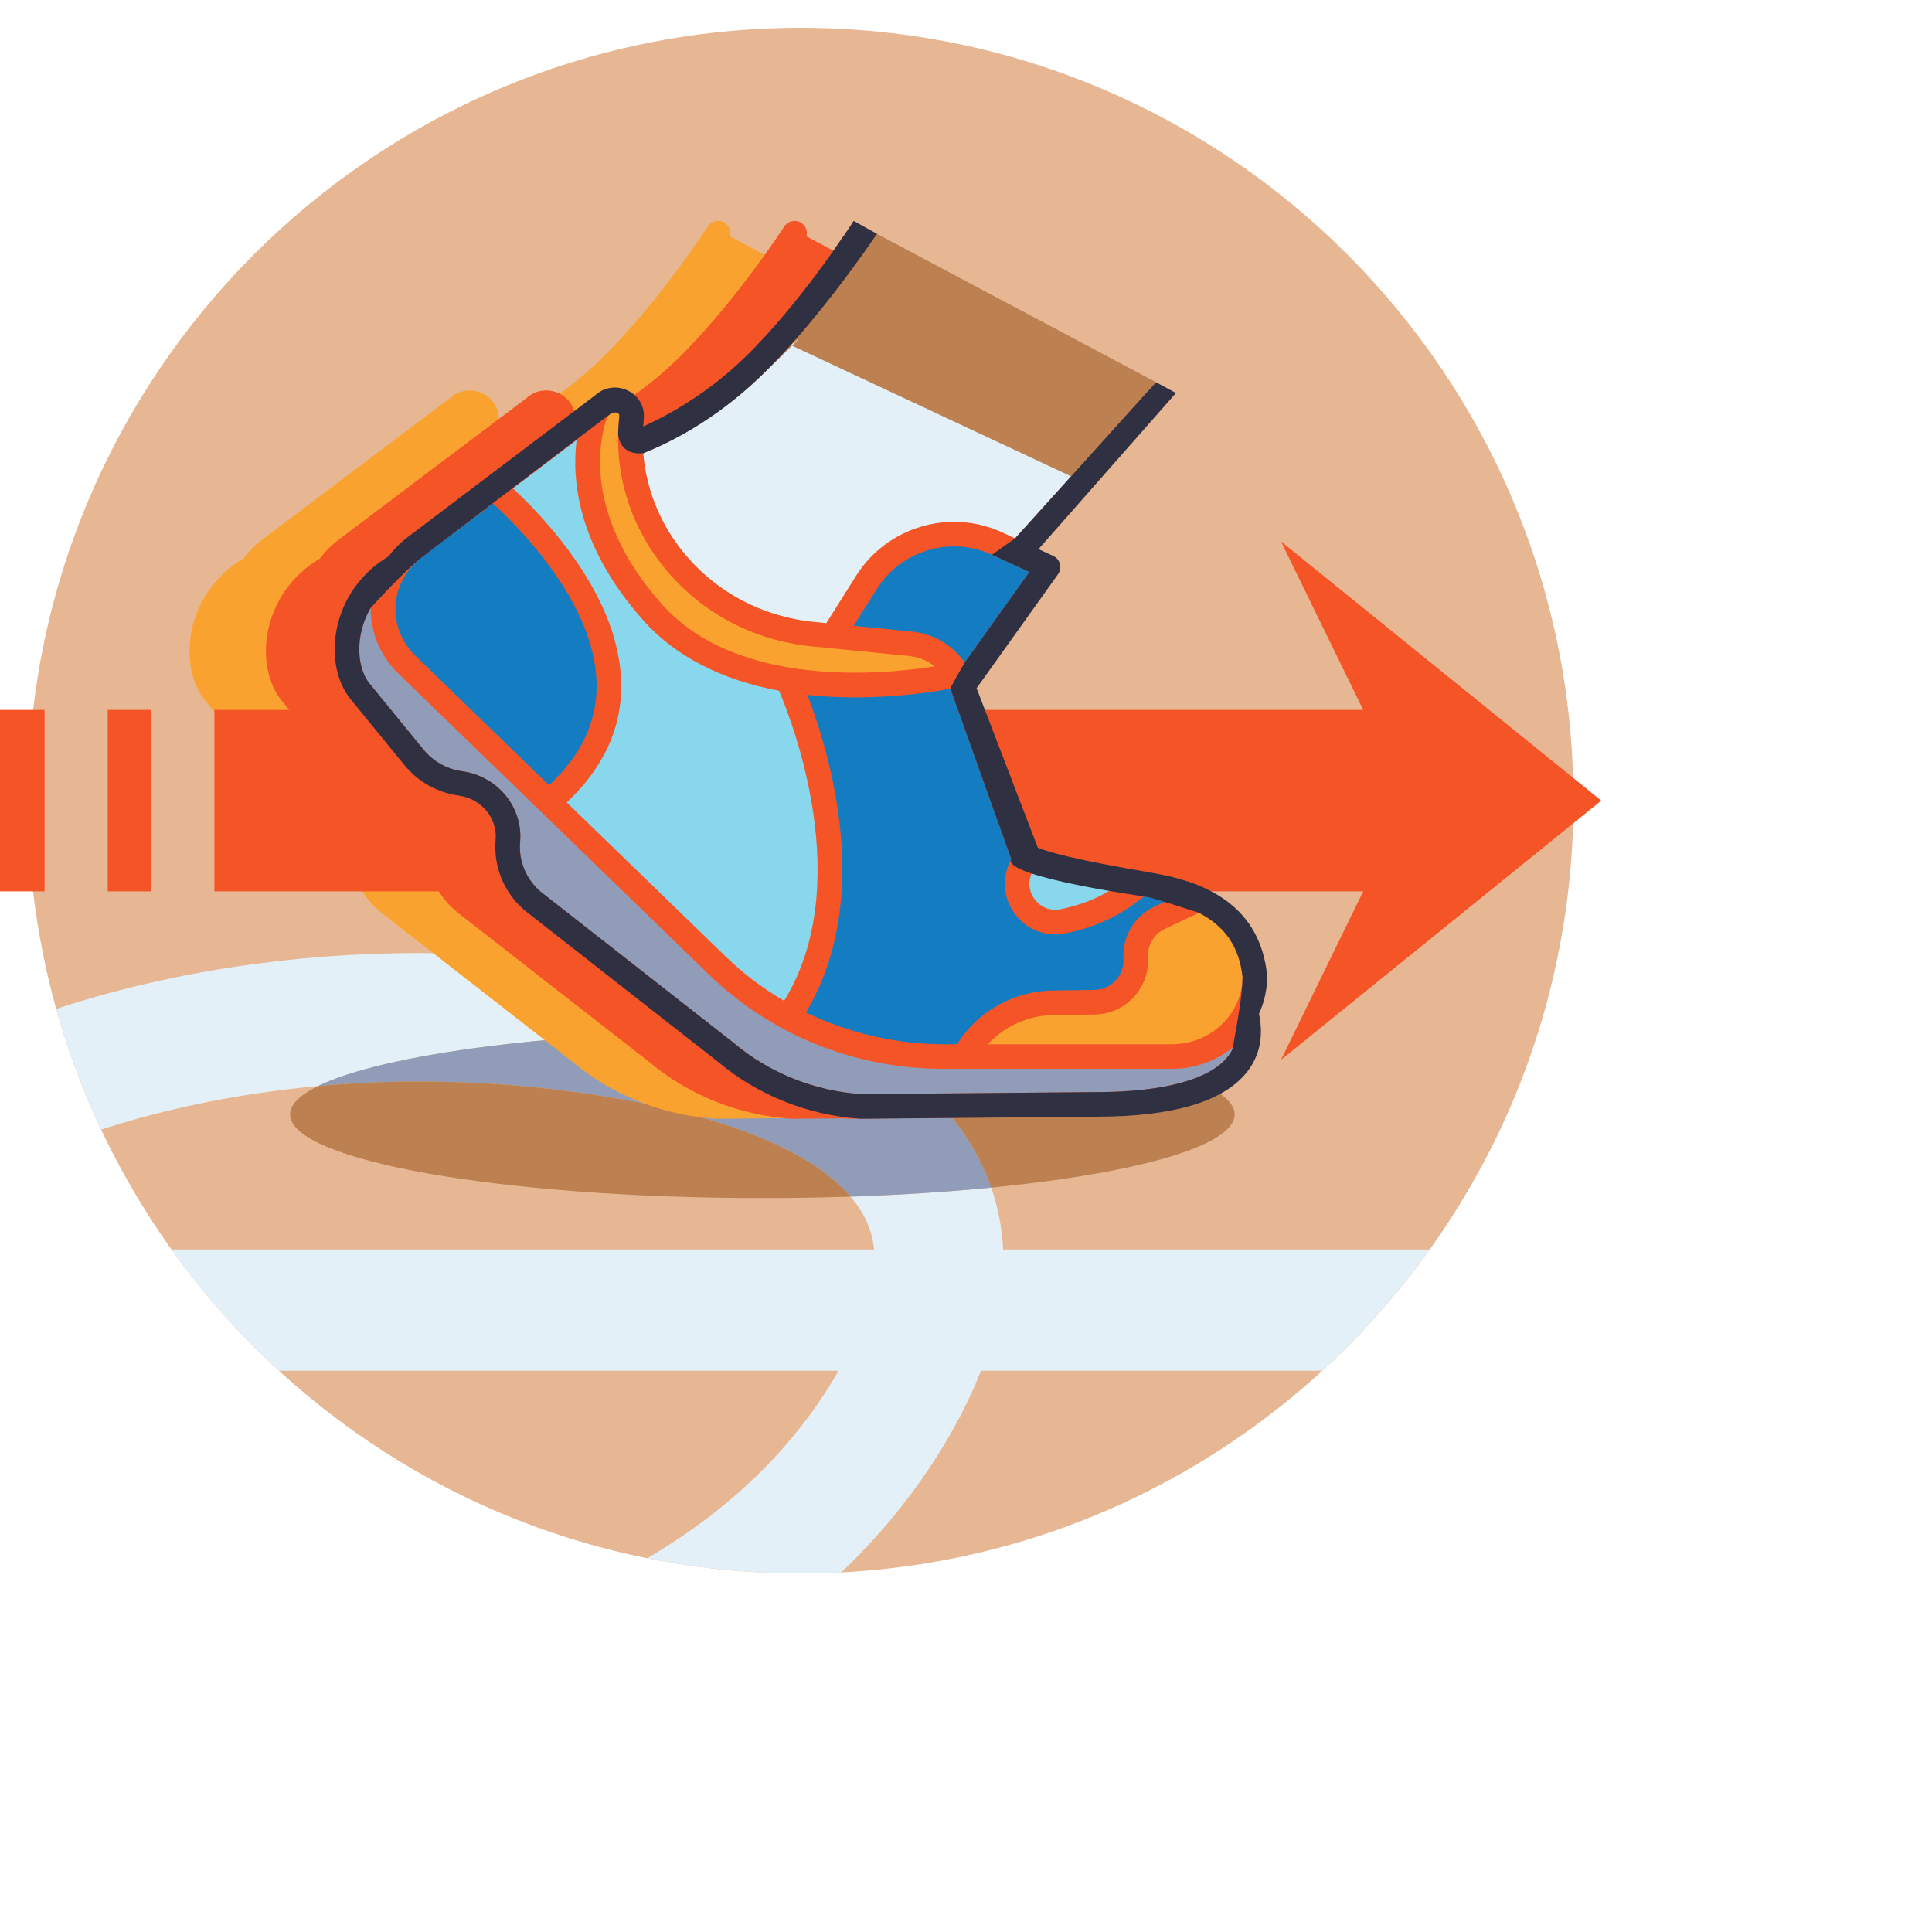
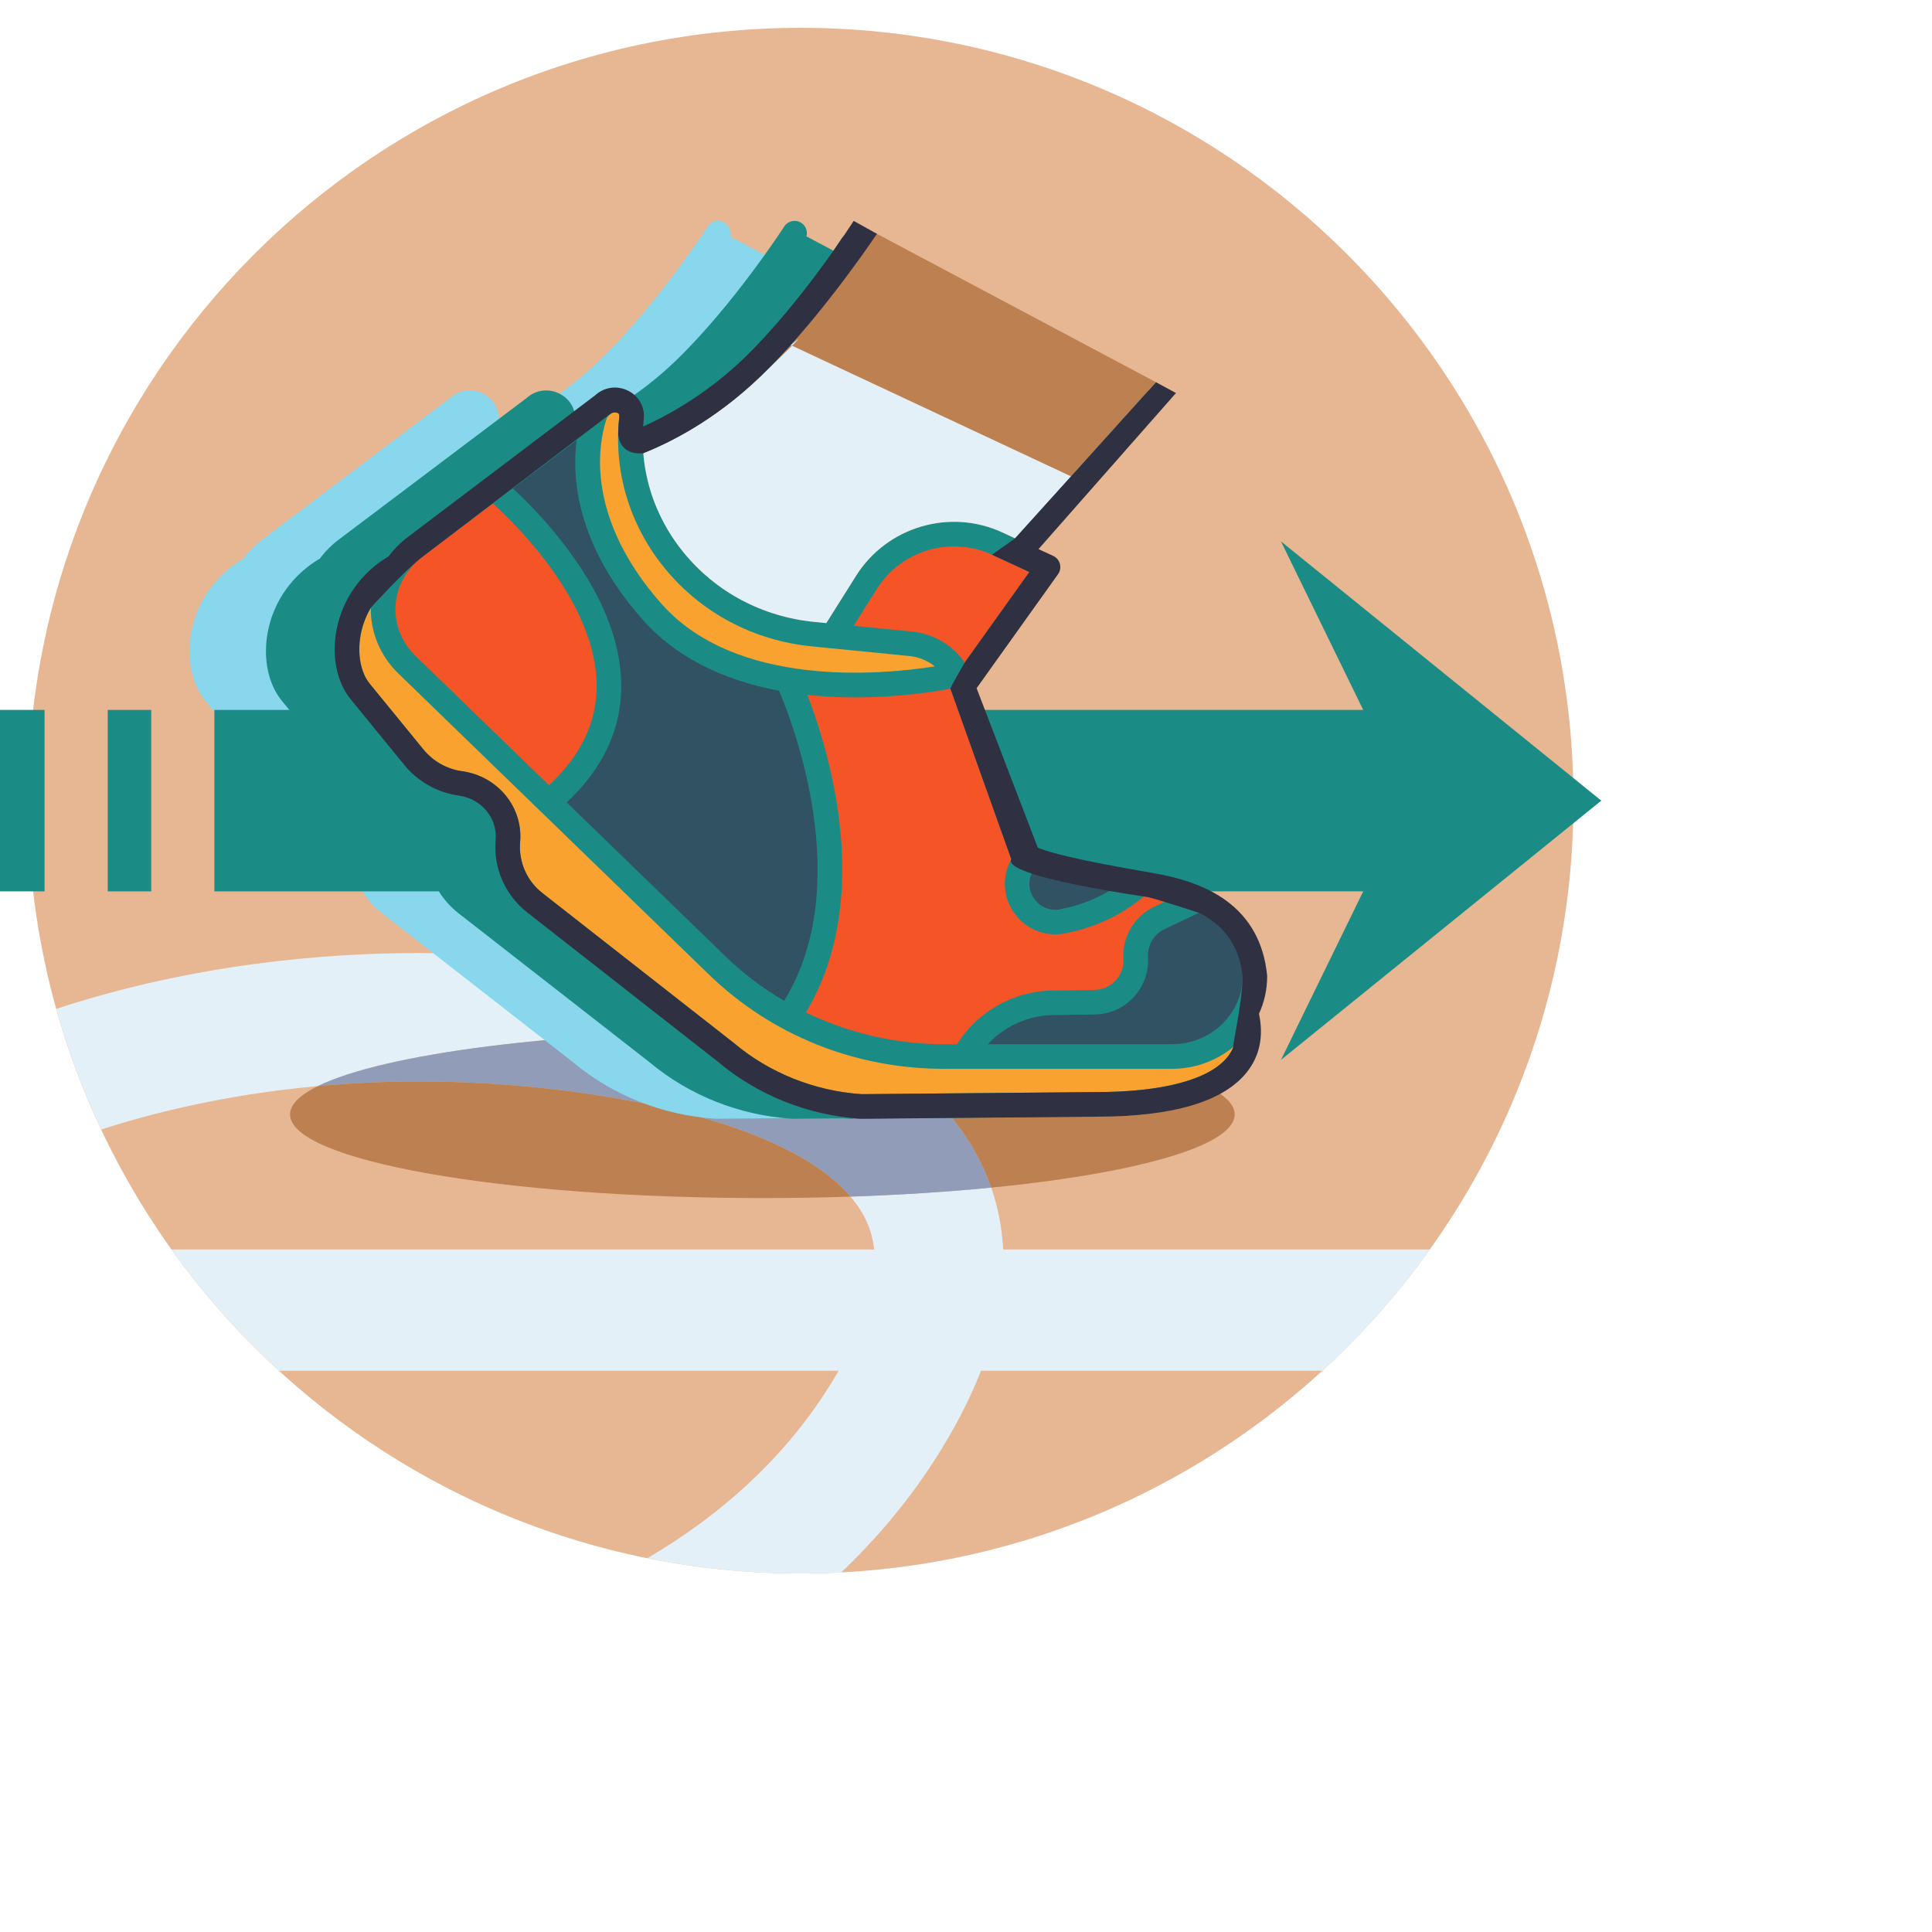
<svg xmlns="http://www.w3.org/2000/svg" width="100%" height="100%" viewBox="-0 -0 965.227 965.227" version="1.1" xml:space="preserve" style="fill-rule:evenodd;clip-rule:evenodd;stroke-linejoin:round;stroke-miterlimit:2;">
  <g transform="matrix(1.85928,0,0,1.85928,-0.00100144,-13.9083)">
    <path d="M422.794,222.618C422.794,107.932 329.825,14.961 215.14,14.961C100.451,14.961 7.482,107.932 7.482,222.618C7.482,337.303 100.451,430.274 215.14,430.274C329.825,430.275 422.794,337.303 422.794,222.618Z" style="fill:rgb(230,183,146);fill-rule:nonzero;" />
    <path d="M266.355,326.596C268.203,331.937 269.261,337.481 269.552,343.215L384.201,343.215C375.73,355.07 366.04,365.994 355.318,375.81L263.604,375.81C260.482,383.796 256.189,392.047 250.641,400.566C243.484,411.555 235.191,421.296 226.052,429.988C222.437,430.176 218.8,430.273 215.139,430.273C201.032,430.273 187.259,428.859 173.942,426.179C193.007,414.98 209.522,400.463 221.719,381.731C223.033,379.713 224.23,377.745 225.351,375.809L74.956,375.809C64.235,365.993 54.546,355.069 46.074,343.214L234.893,343.214C234.592,340.578 233.947,338.103 232.916,335.809C231.861,333.461 230.396,331.195 228.536,329.019C242.014,328.567 254.742,327.738 266.355,326.596Z" style="fill:rgb(227,240,248);" />
    <path d="M85.42,299.318C84.74,299.38 84.055,299.445 83.367,299.513C66.27,301.196 46.964,304.607 27.186,310.992C22.302,300.623 18.247,289.787 15.115,278.566C52.008,266.477 87.327,263.565 112.611,263.565C129.804,263.565 147.098,264.852 164.012,267.391C188.637,271.087 209.052,276.887 225.169,284.743C218.554,284.554 211.768,284.456 204.853,284.456C149.898,284.456 103.053,290.656 85.42,299.318Z" style="fill:rgb(227,240,248);" />
    <g transform="matrix(1.30624,0,0,1,-119.415,0)">
      <path d="M156.813,299.318C170.312,290.656 206.174,284.456 248.246,284.456C253.539,284.456 258.734,284.554 263.799,284.743C265.87,286.062 267.849,287.439 269.735,288.873C279.871,296.584 287.317,305.963 292.024,316.973C292.679,318.505 293.281,320.069 293.83,321.665C294.389,323.289 294.888,324.932 295.329,326.596C286.439,327.738 276.695,328.567 266.376,329.019C265.73,328.031 265.022,327.062 264.252,326.112C255.146,314.871 237.48,306.309 213.058,301.521C201.404,299.236 189.484,298.078 177.629,298.078C171.479,298.078 164.45,298.406 156.813,299.318Z" style="fill:rgb(145,156,184);" />
    </g>
    <g transform="matrix(1.30624,0,0,1,-119.415,0)">
      <path d="M266.376,329.019C260.502,329.276 254.441,329.41 248.246,329.41C194.622,329.41 151.086,319.338 151.086,306.933C151.086,304.333 152.998,301.836 156.514,299.513C156.612,299.448 156.712,299.383 156.813,299.318C164.45,298.406 171.479,298.078 177.629,298.078C189.484,298.078 201.404,299.236 213.058,301.521C237.48,306.309 255.146,314.871 264.252,326.112C265.022,327.062 265.73,328.031 266.376,329.019Z" style="fill:rgb(188,128,81);" />
    </g>
    <g transform="matrix(1.30624,0,0,1,-119.415,0)">
      <path d="M263.799,284.743C279.452,285.327 293.859,286.777 306.07,288.873C329.931,292.97 345.406,299.537 345.406,306.933C345.406,310.54 341.725,313.95 335.185,316.973C327.017,320.747 314.391,323.917 298.908,326.112C297.731,326.279 296.538,326.44 295.329,326.596C294.888,324.932 294.389,323.289 293.83,321.665C293.281,320.069 292.679,318.505 292.024,316.973C287.317,305.963 279.871,296.584 269.735,288.873C267.849,287.439 265.87,286.062 263.799,284.743Z" style="fill:rgb(188,128,81);" />
    </g>
    <g transform="matrix(0.550766,0,0,0.548589,50.9146,62.6798)">
-       <path d="M400.716,88.024C402.954,85.712 406.638,85.575 409.044,87.746C411.504,89.967 411.698,93.761 409.478,96.221L343.381,169.449L350.538,172.752C352.161,173.501 353.366,174.936 353.824,176.663C354.282,178.39 353.946,180.233 352.907,181.687L313.176,237.31L343.043,315.124C348.926,317.473 361.357,321.001 398.447,327.324C414.273,330.022 425.837,334.324 434.839,340.864C446.582,349.394 453.332,361.656 454.902,377.309C454.922,377.509 454.932,377.708 454.932,377.908C454.932,384.397 453.502,390.564 450.95,396.145C453.268,407.05 451.339,416.56 445.189,424.426C433.818,438.968 409.083,446.341 371.67,446.341L256.98,447.361L256.927,447.361C256.799,447.361 256.672,447.357 256.544,447.348C231.044,445.719 206.388,435.883 187.107,419.65L93.94,346.693C83.104,338.208 77.341,324.955 78.523,311.241C79.434,300.676 71.556,291.214 60.588,289.699C50.121,288.253 40.675,282.951 33.99,274.768L7.812,242.725C1.022,234.415 -1.553,221.721 0.923,208.772C3.79,193.779 13.024,180.812 26.326,172.962C28.915,169.483 32.028,166.318 35.62,163.6L127.142,94.359C131.502,90.372 137.714,89.49 143.084,92.123C148.409,94.736 151.437,100.178 150.797,105.989C150.663,107.205 150.57,108.421 150.487,109.635C161.168,104.85 180.89,94.458 199.742,76.256C227.88,49.088 252.612,10.718 252.859,10.334C254.647,7.543 258.358,6.732 261.148,8.521C263.417,9.976 264.377,12.7 263.695,15.168L400.716,88.024Z" style="fill:rgb(249,162,47);" />
+       <path d="M400.716,88.024C402.954,85.712 406.638,85.575 409.044,87.746C411.504,89.967 411.698,93.761 409.478,96.221L343.381,169.449L350.538,172.752C352.161,173.501 353.366,174.936 353.824,176.663C354.282,178.39 353.946,180.233 352.907,181.687L313.176,237.31L343.043,315.124C348.926,317.473 361.357,321.001 398.447,327.324C414.273,330.022 425.837,334.324 434.839,340.864C446.582,349.394 453.332,361.656 454.902,377.309C454.922,377.509 454.932,377.708 454.932,377.908C454.932,384.397 453.502,390.564 450.95,396.145C453.268,407.05 451.339,416.56 445.189,424.426C433.818,438.968 409.083,446.341 371.67,446.341L256.98,447.361L256.927,447.361C256.799,447.361 256.672,447.357 256.544,447.348C231.044,445.719 206.388,435.883 187.107,419.65L93.94,346.693C83.104,338.208 77.341,324.955 78.523,311.241C79.434,300.676 71.556,291.214 60.588,289.699C50.121,288.253 40.675,282.951 33.99,274.768L7.812,242.725C1.022,234.415 -1.553,221.721 0.923,208.772C3.79,193.779 13.024,180.812 26.326,172.962C28.915,169.483 32.028,166.318 35.62,163.6L127.142,94.359C131.502,90.372 137.714,89.49 143.084,92.123C148.409,94.736 151.437,100.178 150.797,105.989C150.663,107.205 150.57,108.421 150.487,109.635C161.168,104.85 180.89,94.458 199.742,76.256C227.88,49.088 252.612,10.718 252.859,10.334C254.647,7.543 258.358,6.732 261.148,8.521C263.417,9.976 264.377,12.7 263.695,15.168L400.716,88.024Z" style="fill:rgb(137,215,237);" />
    </g>
    <g transform="matrix(0.412566,-1.38778e-17,4.06314e-16,1.27057,295.961,337.198)">
-       <path d="M-113,-70.993L-113,-109.367L170.495,-109.367L116.955,-145L325.558,-90.18L116.955,-35.361L170.495,-70.993L-113,-70.993Z" style="fill:rgb(245,84,38);" />
+       <path d="M-113,-70.993L-113,-109.367L170.495,-109.367L116.955,-145L325.558,-90.18L116.955,-35.361L170.495,-70.993L-113,-70.993Z" style="fill:rgb(27,140,133);" />
    </g>
    <g transform="matrix(0.537844,0,0,0.537844,0,0)">
-       <rect x="53.814" y="368.581" width="21.737" height="90.652" style="fill:rgb(245,84,38);" />
+       <rect x="53.814" y="368.581" width="21.737" height="90.652" style="fill:rgb(27,140,133);" />
    </g>
    <g transform="matrix(0.537844,0,0,0.537844,0,0)">
-       <rect x="107.101" y="368.581" width="225.25" height="90.652" style="fill:rgb(245,84,38);" />
+       <rect x="107.101" y="368.581" width="225.25" height="90.652" style="fill:rgb(27,140,133);" />
    </g>
    <g transform="matrix(0.537844,0,0,0.537844,0,0)">
-       <rect x="-0" y="368.581" width="22.264" height="90.652" style="fill:rgb(245,84,38);" />
+       <rect x="-0" y="368.581" width="22.264" height="90.652" style="fill:rgb(27,140,133);" />
    </g>
    <g transform="matrix(0.550766,0,0,0.548589,71.4624,62.6798)">
-       <path d="M400.716,88.024C402.954,85.712 406.638,85.575 409.044,87.746C411.504,89.967 411.698,93.761 409.478,96.221L343.381,169.449L350.538,172.752C352.161,173.501 353.366,174.936 353.824,176.663C354.282,178.39 353.946,180.233 352.907,181.687L313.176,237.31L343.043,315.124C348.926,317.473 361.357,321.001 398.447,327.324C414.273,330.022 425.837,334.324 434.839,340.864C446.582,349.394 453.332,361.656 454.902,377.309C454.922,377.509 454.932,377.708 454.932,377.908C454.932,384.397 453.502,390.564 450.95,396.145C453.268,407.05 451.339,416.56 445.189,424.426C433.818,438.968 409.083,446.341 371.67,446.341L256.98,447.361L256.927,447.361C256.799,447.361 256.672,447.357 256.544,447.348C231.044,445.719 206.388,435.883 187.107,419.65L93.94,346.693C83.104,338.208 77.341,324.955 78.523,311.241C79.434,300.676 71.556,291.214 60.588,289.699C50.121,288.253 40.675,282.951 33.99,274.768L7.812,242.725C1.022,234.415 -1.553,221.721 0.923,208.772C3.79,193.779 13.024,180.812 26.326,172.962C28.915,169.483 32.028,166.318 35.62,163.6L127.142,94.359C131.502,90.372 137.714,89.49 143.084,92.123C148.409,94.736 151.437,100.178 150.797,105.989C150.663,107.205 150.57,108.421 150.487,109.635C161.168,104.85 180.89,94.458 199.742,76.256C227.88,49.088 252.612,10.718 252.859,10.334C254.647,7.543 258.358,6.732 261.148,8.521C263.417,9.976 264.377,12.7 263.695,15.168L400.716,88.024Z" style="fill:rgb(245,84,38);" />
+       <path d="M400.716,88.024C402.954,85.712 406.638,85.575 409.044,87.746C411.504,89.967 411.698,93.761 409.478,96.221L343.381,169.449L350.538,172.752C352.161,173.501 353.366,174.936 353.824,176.663C354.282,178.39 353.946,180.233 352.907,181.687L313.176,237.31L343.043,315.124C348.926,317.473 361.357,321.001 398.447,327.324C414.273,330.022 425.837,334.324 434.839,340.864C446.582,349.394 453.332,361.656 454.902,377.309C454.922,377.509 454.932,377.708 454.932,377.908C454.932,384.397 453.502,390.564 450.95,396.145C453.268,407.05 451.339,416.56 445.189,424.426C433.818,438.968 409.083,446.341 371.67,446.341L256.98,447.361L256.927,447.361C256.799,447.361 256.672,447.357 256.544,447.348C231.044,445.719 206.388,435.883 187.107,419.65L93.94,346.693C83.104,338.208 77.341,324.955 78.523,311.241C79.434,300.676 71.556,291.214 60.588,289.699C50.121,288.253 40.675,282.951 33.99,274.768L7.812,242.725C1.022,234.415 -1.553,221.721 0.923,208.772C3.79,193.779 13.024,180.812 26.326,172.962C28.915,169.483 32.028,166.318 35.62,163.6L127.142,94.359C131.502,90.372 137.714,89.49 143.084,92.123C148.409,94.736 151.437,100.178 150.797,105.989C150.663,107.205 150.57,108.421 150.487,109.635C161.168,104.85 180.89,94.458 199.742,76.256C227.88,49.088 252.612,10.718 252.859,10.334C254.647,7.543 258.358,6.732 261.148,8.521C263.417,9.976 264.377,12.7 263.695,15.168L400.716,88.024Z" style="fill:rgb(27,140,133);" />
    </g>
    <g transform="matrix(0.53867,0,0,0.541252,89.9304,65.9624)">
-       <path d="M400.716,88.024C402.954,85.712 406.638,85.575 409.044,87.746C411.504,89.967 411.698,93.761 409.478,96.221L343.381,169.449L350.538,172.752C352.161,173.501 353.366,174.936 353.824,176.663C354.282,178.39 353.946,180.233 352.907,181.687L313.176,237.31L343.043,315.124C348.926,317.473 361.357,321.001 398.447,327.324C414.273,330.022 425.837,334.324 434.839,340.864C446.582,349.394 453.332,361.656 454.902,377.309C454.922,377.509 454.932,377.708 454.932,377.908C454.932,384.397 453.502,390.564 450.95,396.145C453.268,407.05 451.339,416.56 445.189,424.426C433.818,438.968 409.083,446.341 371.67,446.341L256.98,447.361L256.927,447.361C256.799,447.361 256.672,447.357 256.544,447.348C231.044,445.719 206.388,435.883 187.107,419.65L93.94,346.693C83.104,338.208 77.341,324.955 78.523,311.241C79.434,300.676 71.556,291.214 60.588,289.699C50.121,288.253 40.675,282.951 33.99,274.768L7.812,242.725C1.022,234.415 -1.553,221.721 0.923,208.772C3.79,193.779 13.024,180.812 26.326,172.962C28.915,169.483 32.028,166.318 35.62,163.6L127.142,94.359C131.502,90.372 137.714,89.49 143.084,92.123C148.409,94.736 151.437,100.178 150.797,105.989C150.663,107.205 150.57,108.421 150.487,109.635C161.168,104.85 180.89,94.458 199.742,76.256C227.88,49.088 252.612,10.718 252.859,10.334C254.647,7.543 258.358,6.732 261.148,8.521C263.417,9.976 264.377,12.7 263.695,15.168L400.716,88.024Z" style="fill:rgb(245,84,38);" />
+       <path d="M400.716,88.024C402.954,85.712 406.638,85.575 409.044,87.746C411.504,89.967 411.698,93.761 409.478,96.221L343.381,169.449L350.538,172.752C352.161,173.501 353.366,174.936 353.824,176.663C354.282,178.39 353.946,180.233 352.907,181.687L313.176,237.31L343.043,315.124C348.926,317.473 361.357,321.001 398.447,327.324C414.273,330.022 425.837,334.324 434.839,340.864C446.582,349.394 453.332,361.656 454.902,377.309C454.922,377.509 454.932,377.708 454.932,377.908C454.932,384.397 453.502,390.564 450.95,396.145C453.268,407.05 451.339,416.56 445.189,424.426C433.818,438.968 409.083,446.341 371.67,446.341L256.98,447.361L256.927,447.361C256.799,447.361 256.672,447.357 256.544,447.348C231.044,445.719 206.388,435.883 187.107,419.65L93.94,346.693C83.104,338.208 77.341,324.955 78.523,311.241C79.434,300.676 71.556,291.214 60.588,289.699C50.121,288.253 40.675,282.951 33.99,274.768L7.812,242.725C1.022,234.415 -1.553,221.721 0.923,208.772C3.79,193.779 13.024,180.812 26.326,172.962C28.915,169.483 32.028,166.318 35.62,163.6L127.142,94.359C131.502,90.372 137.714,89.49 143.084,92.123C148.409,94.736 151.437,100.178 150.797,105.989C150.663,107.205 150.57,108.421 150.487,109.635C161.168,104.85 180.89,94.458 199.742,76.256C227.88,49.088 252.612,10.718 252.859,10.334C254.647,7.543 258.358,6.732 261.148,8.521C263.417,9.976 264.377,12.7 263.695,15.168L400.716,88.024Z" style="fill:rgb(27,140,133);" />
    </g>
    <g transform="matrix(0.537844,0,0,0.537844,0,0)">
      <path d="M577.549,204.867C577.498,204.92 577.449,204.973 577.399,205.027L507.15,282.855L500.732,279.893C474.491,267.782 443.096,277.096 427.706,301.556L412.824,325.208L406.896,324.621C380.794,322.04 357.516,309.638 341.352,289.702C329.678,275.304 322.846,258.211 321.391,240.338C331.348,236.357 356.221,224.888 380.281,201.656C410.151,172.815 435.423,133.597 436.484,131.942C436.826,131.409 437.076,130.842 437.236,130.261L577.549,204.867Z" style="fill:rgb(188,128,81);" />
      <path d="M535.044,251.867C534.993,251.92 577.449,204.973 577.399,205.027L507.15,282.855L500.732,279.893C474.491,267.782 443.096,277.096 427.706,301.556L412.824,325.208L406.896,324.621C380.794,322.04 357.516,309.638 341.352,289.702C329.678,275.304 322.846,258.211 321.391,240.338C331.348,236.357 356.221,224.888 380.281,201.656C410.151,172.815 394.861,186.874 395.021,186.294L535.044,251.867Z" style="fill:rgb(227,240,248);" />
-       <path d="M547.749,559.505L430.476,560.548C407.011,559.001 384.35,549.931 366.644,534.995C366.587,534.947 366.53,534.9 366.471,534.854L270.98,460.077C263.164,453.955 259.007,444.397 259.859,434.502C261.355,417.161 248.648,401.662 230.931,399.216C223.296,398.16 216.407,394.293 211.53,388.324L184.724,355.511C180.114,349.868 178.389,340.41 180.222,330.823C181.128,326.083 182.85,321.597 185.256,317.517C185.242,318.303 185.242,319.09 185.273,319.879C185.73,331.429 190.631,342.285 199.069,350.436L354.142,500.748C385.51,531.153 427.241,547.898 471.646,547.898L585.486,547.898C597.195,547.898 607.921,543.765 616.219,536.932C615.529,538.647 614.599,540.263 613.411,541.782C604.473,553.211 581.174,559.505 547.749,559.505Z" style="fill:rgb(145,156,184);" />
-       <path d="M620.778,502.017C620.609,520.568 604.841,535.609 585.484,535.609L493.528,535.609C501.828,526.621 513.555,521.224 526.091,521.047L546.922,520.754C554.365,520.648 561.258,517.59 566.33,512.144C571.404,506.697 573.963,499.604 573.539,492.172C573.195,486.142 576.499,480.577 581.959,477.993L598.976,469.944C612.278,476.808 619.212,487.213 620.778,502.017Z" style="fill:rgb(249,162,47);" />
-       <path d="M515.787,449.545C521.925,451.787 532.283,454.573 554.634,458.738C547.219,463.225 538.901,466.388 529.762,468.164C524.685,469.147 519.842,467.24 516.809,463.054C513.86,458.988 513.495,453.969 515.787,449.545Z" style="fill:rgb(137,215,237);" />
-       <path d="M211.095,292.059L246.251,265.461C258.525,276.591 297.888,315.47 298.08,356.399C298.166,374.774 290.152,391.511 274.281,406.228L207.61,341.605C201.453,335.655 197.879,327.767 197.548,319.394C197.14,309.005 202.203,298.787 211.095,292.059Z" style="fill:rgb(20,124,193);" />
-       <path d="M438.107,308.099C450.221,288.848 474.93,281.516 495.584,291.051L514.278,299.678L481.958,344.927C476.046,336.257 466.465,330.513 455.464,329.426L426.492,326.56L438.107,308.099Z" style="fill:rgb(20,124,193);" />
+       <path d="M547.749,559.505L430.476,560.548C407.011,559.001 384.35,549.931 366.644,534.995C366.587,534.947 366.53,534.9 366.471,534.854L270.98,460.077C263.164,453.955 259.007,444.397 259.859,434.502C261.355,417.161 248.648,401.662 230.931,399.216C223.296,398.16 216.407,394.293 211.53,388.324L184.724,355.511C180.114,349.868 178.389,340.41 180.222,330.823C181.128,326.083 182.85,321.597 185.256,317.517C185.242,318.303 185.242,319.09 185.273,319.879C185.73,331.429 190.631,342.285 199.069,350.436L354.142,500.748C385.51,531.153 427.241,547.898 471.646,547.898L585.486,547.898C597.195,547.898 607.921,543.765 616.219,536.932C615.529,538.647 614.599,540.263 613.411,541.782C604.473,553.211 581.174,559.505 547.749,559.505Z" style="fill:rgb(249,162,47);" />
+       <path d="M620.778,502.017C620.609,520.568 604.841,535.609 585.484,535.609L493.528,535.609C501.828,526.621 513.555,521.224 526.091,521.047L546.922,520.754C554.365,520.648 561.258,517.59 566.33,512.144C571.404,506.697 573.963,499.604 573.539,492.172C573.195,486.142 576.499,480.577 581.959,477.993L598.976,469.944C612.278,476.808 619.212,487.213 620.778,502.017Z" style="fill:rgb(49,82,99);" />
+       <path d="M515.787,449.545C521.925,451.787 532.283,454.573 554.634,458.738C547.219,463.225 538.901,466.388 529.762,468.164C524.685,469.147 519.842,467.24 516.809,463.054C513.86,458.988 513.495,453.969 515.787,449.545Z" style="fill:rgb(49,82,99);" />
+       <path d="M211.095,292.059L246.251,265.461C258.525,276.591 297.888,315.47 298.08,356.399C298.166,374.774 290.152,391.511 274.281,406.228L207.61,341.605C201.453,335.655 197.879,327.767 197.548,319.394C197.14,309.005 202.203,298.787 211.095,292.059Z" style="fill:rgb(245,84,38);" />
+       <path d="M438.107,308.099C450.221,288.848 474.93,281.516 495.584,291.051L514.278,299.678L481.958,344.927C476.046,336.257 466.465,330.513 455.464,329.426L426.492,326.56L438.107,308.099Z" style="fill:rgb(245,84,38);" />
      <path d="M308.314,220.097C309.187,220.35 309.5,221.111 309.411,221.92C306.417,249.115 314.37,275.935 331.807,297.442C350.054,319.947 376.292,333.943 405.687,336.849L454.256,341.653C459.021,342.124 463.451,343.985 467.042,346.825C440.525,351.015 368.036,357.83 330.548,315.656C311.613,294.354 301.006,271.228 299.874,248.777C299.256,236.539 301.605,227.508 302.974,223.402C303.387,222.158 304.205,221.066 305.358,220.441C306.151,220.011 307.155,219.761 308.314,220.097Z" style="fill:rgb(249,162,47);" />
-       <path d="M389.224,359.005C396.057,375.066 427.37,456.048 391.751,513.929C381.226,507.774 371.441,500.405 362.692,491.924L283.125,414.8C301.318,397.762 310.482,378.113 310.368,356.303C310.249,333.426 300.066,309.005 280.1,283.714C270.957,272.134 261.894,263.147 256.23,257.911L288.087,233.809C285.596,253.329 288.314,286.641 321.362,323.819C337.236,341.676 360.373,353.602 389.224,359.005Z" style="fill:rgb(137,215,237);" />
-       <path d="M582.73,464.035L576.704,466.886C566.696,471.62 560.638,481.82 561.27,492.872C561.501,496.928 560.105,500.798 557.337,503.771C554.571,506.743 550.81,508.41 546.749,508.469L525.919,508.761C506.404,509.035 488.404,519.23 478.09,535.611L471.644,535.611C447.622,535.611 423.909,530.032 402.616,519.728C419.835,491.256 424.959,453.961 417.412,411.317C413.588,389.71 407.453,371.665 403.346,361.074C408.879,361.673 414.586,362.066 420.469,362.231C422.763,362.295 425.024,362.325 427.247,362.325C448.715,362.324 466.522,359.54 474.835,357.977L505.244,443.192C500.417,451.861 501.037,462.237 506.86,470.268C511.698,476.943 519.19,480.705 527.173,480.705C528.802,480.705 530.453,480.549 532.105,480.227C547.197,477.296 560.423,471.081 571.468,461.74C572.034,461.838 572.584,461.933 573.162,462.031C576.547,462.608 579.728,463.279 582.73,464.035Z" style="fill:rgb(20,124,193);" />
+       <path d="M389.224,359.005C396.057,375.066 427.37,456.048 391.751,513.929C381.226,507.774 371.441,500.405 362.692,491.924L283.125,414.8C301.318,397.762 310.482,378.113 310.368,356.303C310.249,333.426 300.066,309.005 280.1,283.714C270.957,272.134 261.894,263.147 256.23,257.911L288.087,233.809C285.596,253.329 288.314,286.641 321.362,323.819C337.236,341.676 360.373,353.602 389.224,359.005Z" style="fill:rgb(49,82,99);" />
+       <path d="M582.73,464.035L576.704,466.886C566.696,471.62 560.638,481.82 561.27,492.872C561.501,496.928 560.105,500.798 557.337,503.771C554.571,506.743 550.81,508.41 546.749,508.469L525.919,508.761C506.404,509.035 488.404,519.23 478.09,535.611L471.644,535.611C447.622,535.611 423.909,530.032 402.616,519.728C419.835,491.256 424.959,453.961 417.412,411.317C413.588,389.71 407.453,371.665 403.346,361.074C408.879,361.673 414.586,362.066 420.469,362.231C422.763,362.295 425.024,362.325 427.247,362.325C448.715,362.324 466.522,359.54 474.835,357.977L505.244,443.192C500.417,451.861 501.037,462.237 506.86,470.268C511.698,476.943 519.19,480.705 527.173,480.705C528.802,480.705 530.453,480.549 532.105,480.227C547.197,477.296 560.423,471.081 571.468,461.74C572.034,461.838 572.584,461.933 573.162,462.031C576.547,462.608 579.728,463.279 582.73,464.035Z" style="fill:rgb(245,84,38);" />
      <g transform="matrix(1.02403,0,0,1.02403,167.205,114.729)">
        <path d="M320.674,172.185L331.969,164.182L400.716,88.024L410.455,93.291L343.381,169.449L350.538,172.752C352.161,173.501 353.366,174.936 353.824,176.663C354.282,178.39 353.946,180.233 352.907,181.687L313.176,237.31L343.043,315.124C348.926,317.473 361.357,321.001 398.447,327.324C414.273,330.022 425.837,334.324 434.839,340.864C446.582,349.394 453.332,361.656 454.902,377.309C454.922,377.509 454.932,377.708 454.932,377.908C454.932,384.397 453.502,390.564 450.95,396.145C453.268,407.05 451.339,416.56 445.189,424.426C433.818,438.968 409.083,446.341 371.67,446.341L256.98,447.361L256.927,447.361C256.799,447.361 256.672,447.357 256.544,447.348C231.044,445.719 206.388,435.883 187.107,419.65L93.94,346.693C83.104,338.208 77.341,324.955 78.523,311.241C79.434,300.676 71.556,291.214 60.588,289.699C50.121,288.253 40.675,282.951 33.99,274.768L7.812,242.725C1.022,234.415 -1.553,221.721 0.923,208.772C3.79,193.779 13.024,180.812 26.326,172.962C28.915,169.483 32.028,166.318 35.62,163.6L127.142,94.359C131.502,90.372 137.714,89.49 143.084,92.123C148.409,94.736 151.437,100.178 150.797,105.989C150.663,107.205 150.57,108.421 150.487,109.635C161.168,104.85 180.89,94.458 199.742,76.256C227.88,49.088 253.203,9.309 253.203,9.309L264.546,15.62C264.546,15.62 242.632,48.615 217.094,75.736C214.145,78.867 211.149,81.92 208.132,84.835L208.077,84.888C184.581,107.575 162.197,117.993 150.568,122.662C139.208,123.741 138.257,114.582 138.303,112.905C138.378,110.169 138.566,107.425 138.869,104.676C138.956,103.886 138.651,103.143 137.798,102.896C136.666,102.568 135.686,102.812 134.911,103.232C133.786,103.842 42.86,173.17 42.86,173.17C34.176,179.74 17.626,198.11 17.627,198.03C15.278,202.015 13.596,206.395 12.711,211.025C10.921,220.386 12.606,229.623 17.107,235.133L43.285,267.176C48.047,273.005 54.775,276.782 62.231,277.812C79.532,280.201 91.941,295.336 90.48,312.271C89.648,321.933 93.707,331.268 101.34,337.246L194.591,410.268C194.648,410.313 194.704,410.359 194.76,410.406C212.05,424.992 234.179,433.849 257.094,435.359L371.616,434.341C404.256,434.341 427.008,428.195 435.737,417.034C436.897,415.55 437.805,413.972 438.479,412.298C437.638,412.99 442.814,391.042 442.931,378.202C441.402,363.745 434.63,353.584 421.64,346.881C421.64,346.881 399.738,339.717 396.432,339.154C396.432,339.154 325.394,329.223 330.107,320.757L300.412,237.541C299.896,237.638 307.368,224.797 307.368,224.797L338.93,180.61L320.674,172.185Z" style="fill:rgb(47,49,67);fill-rule:nonzero;" />
      </g>
    </g>
  </g>
</svg>
